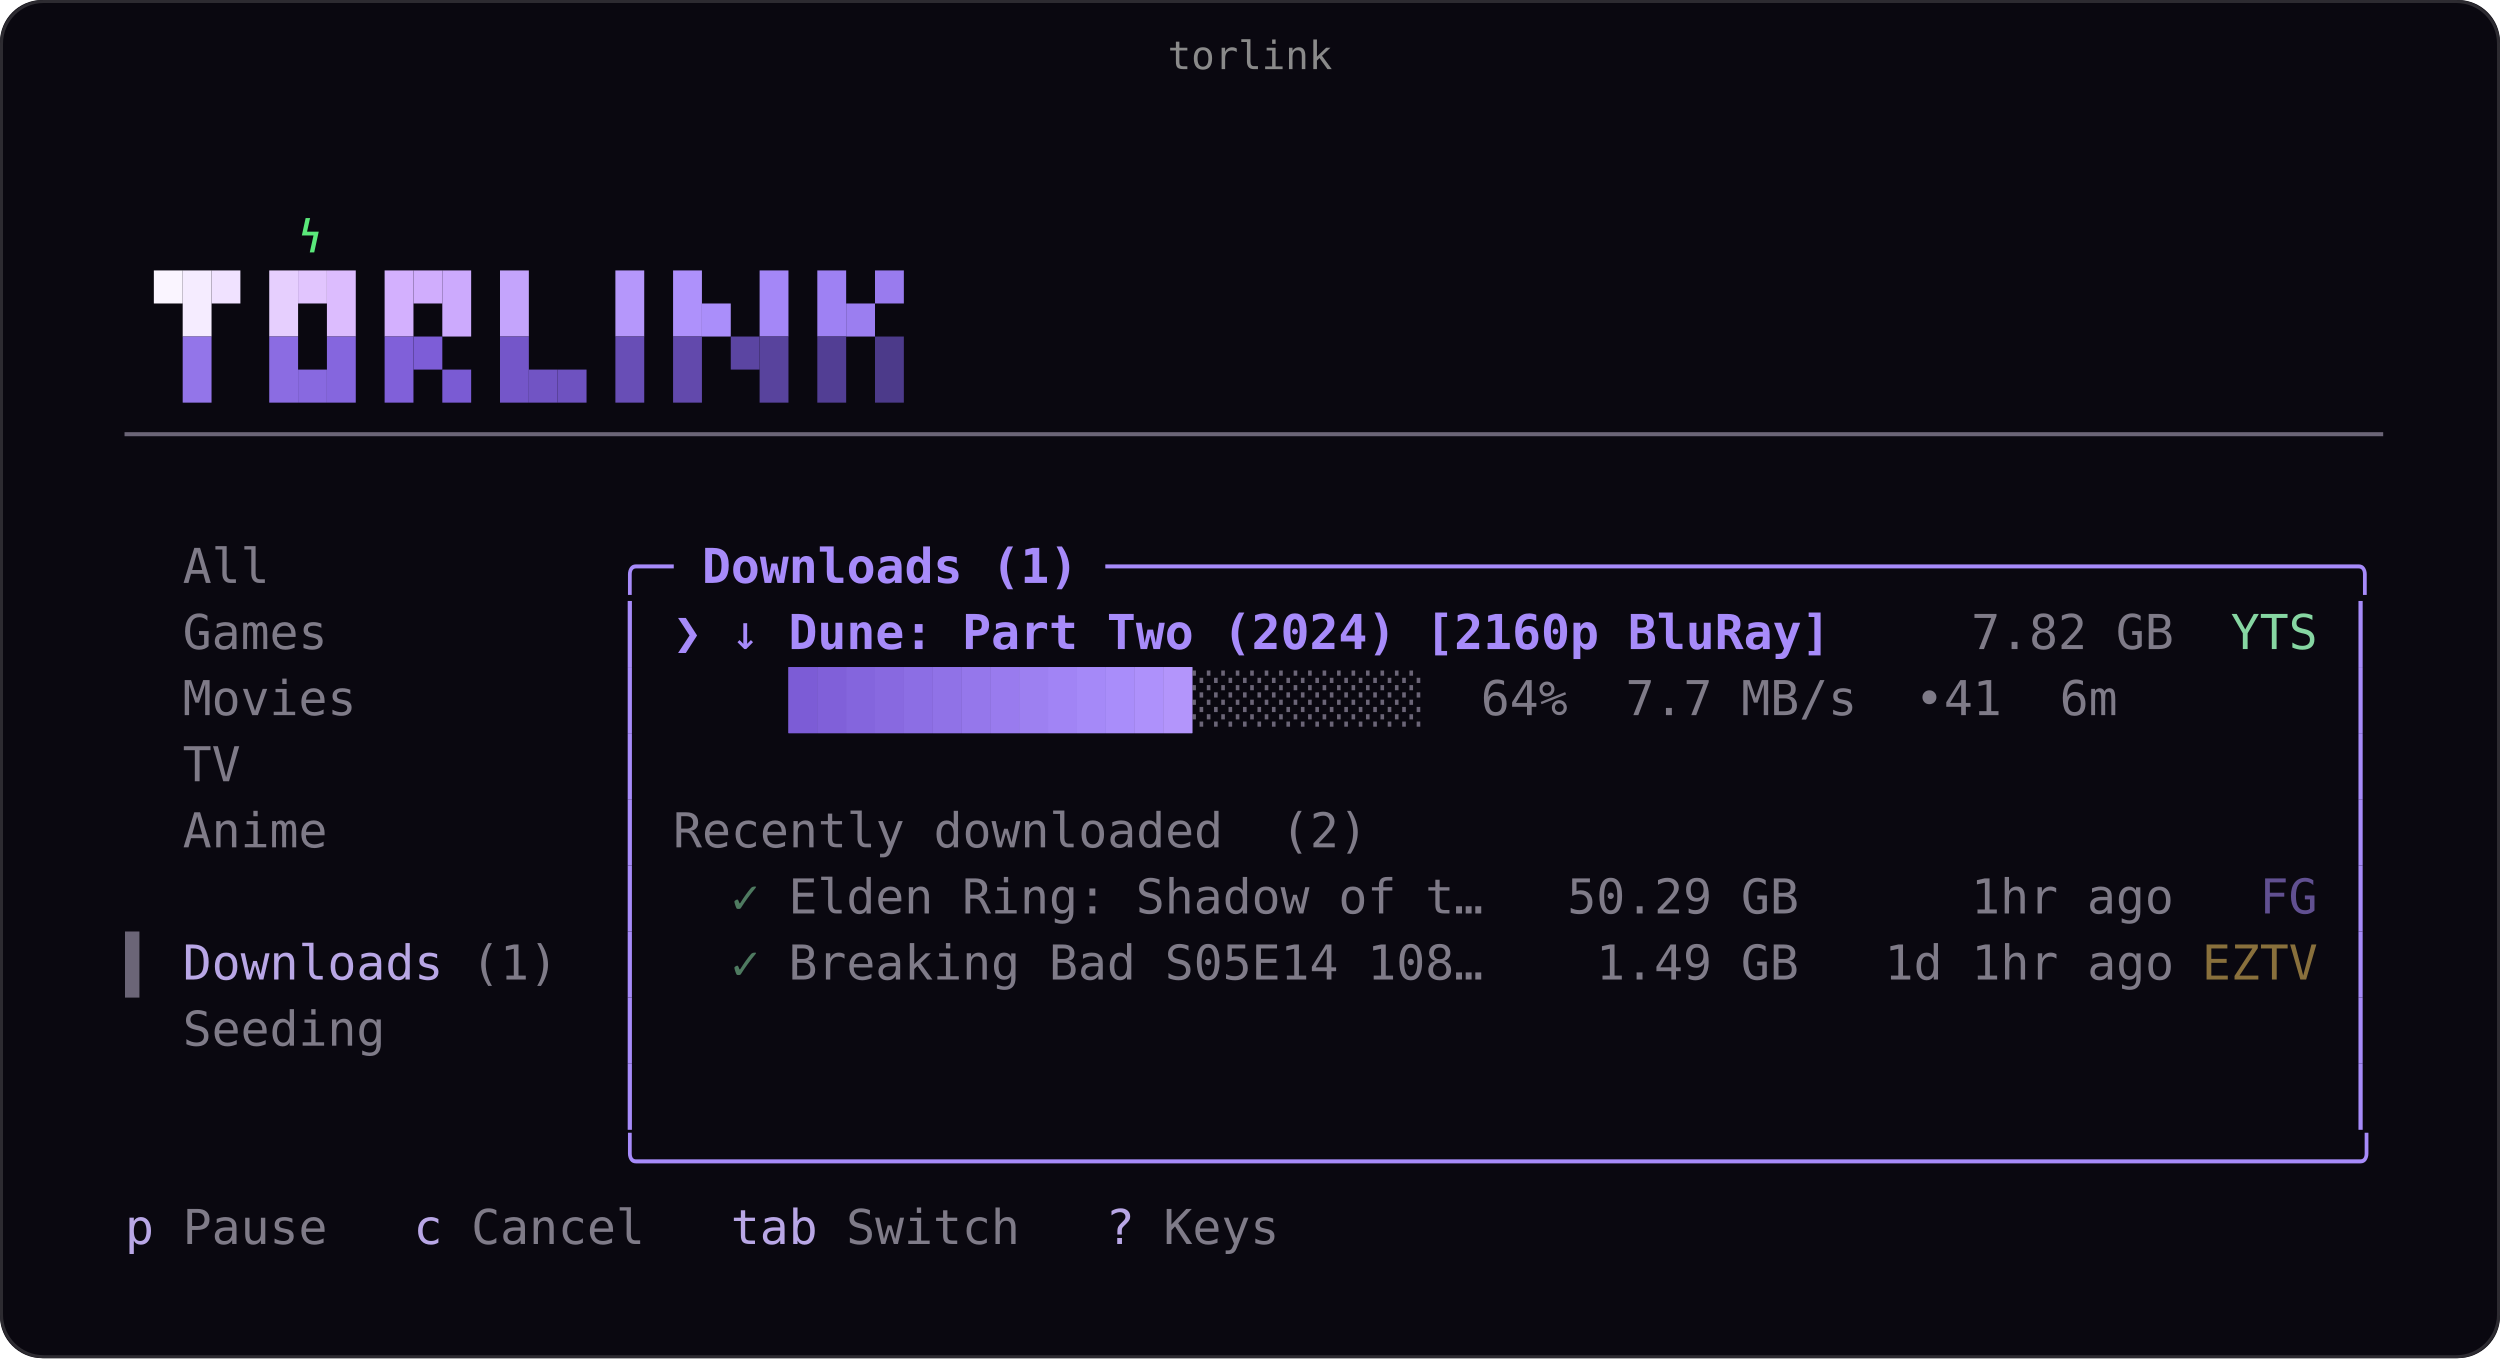
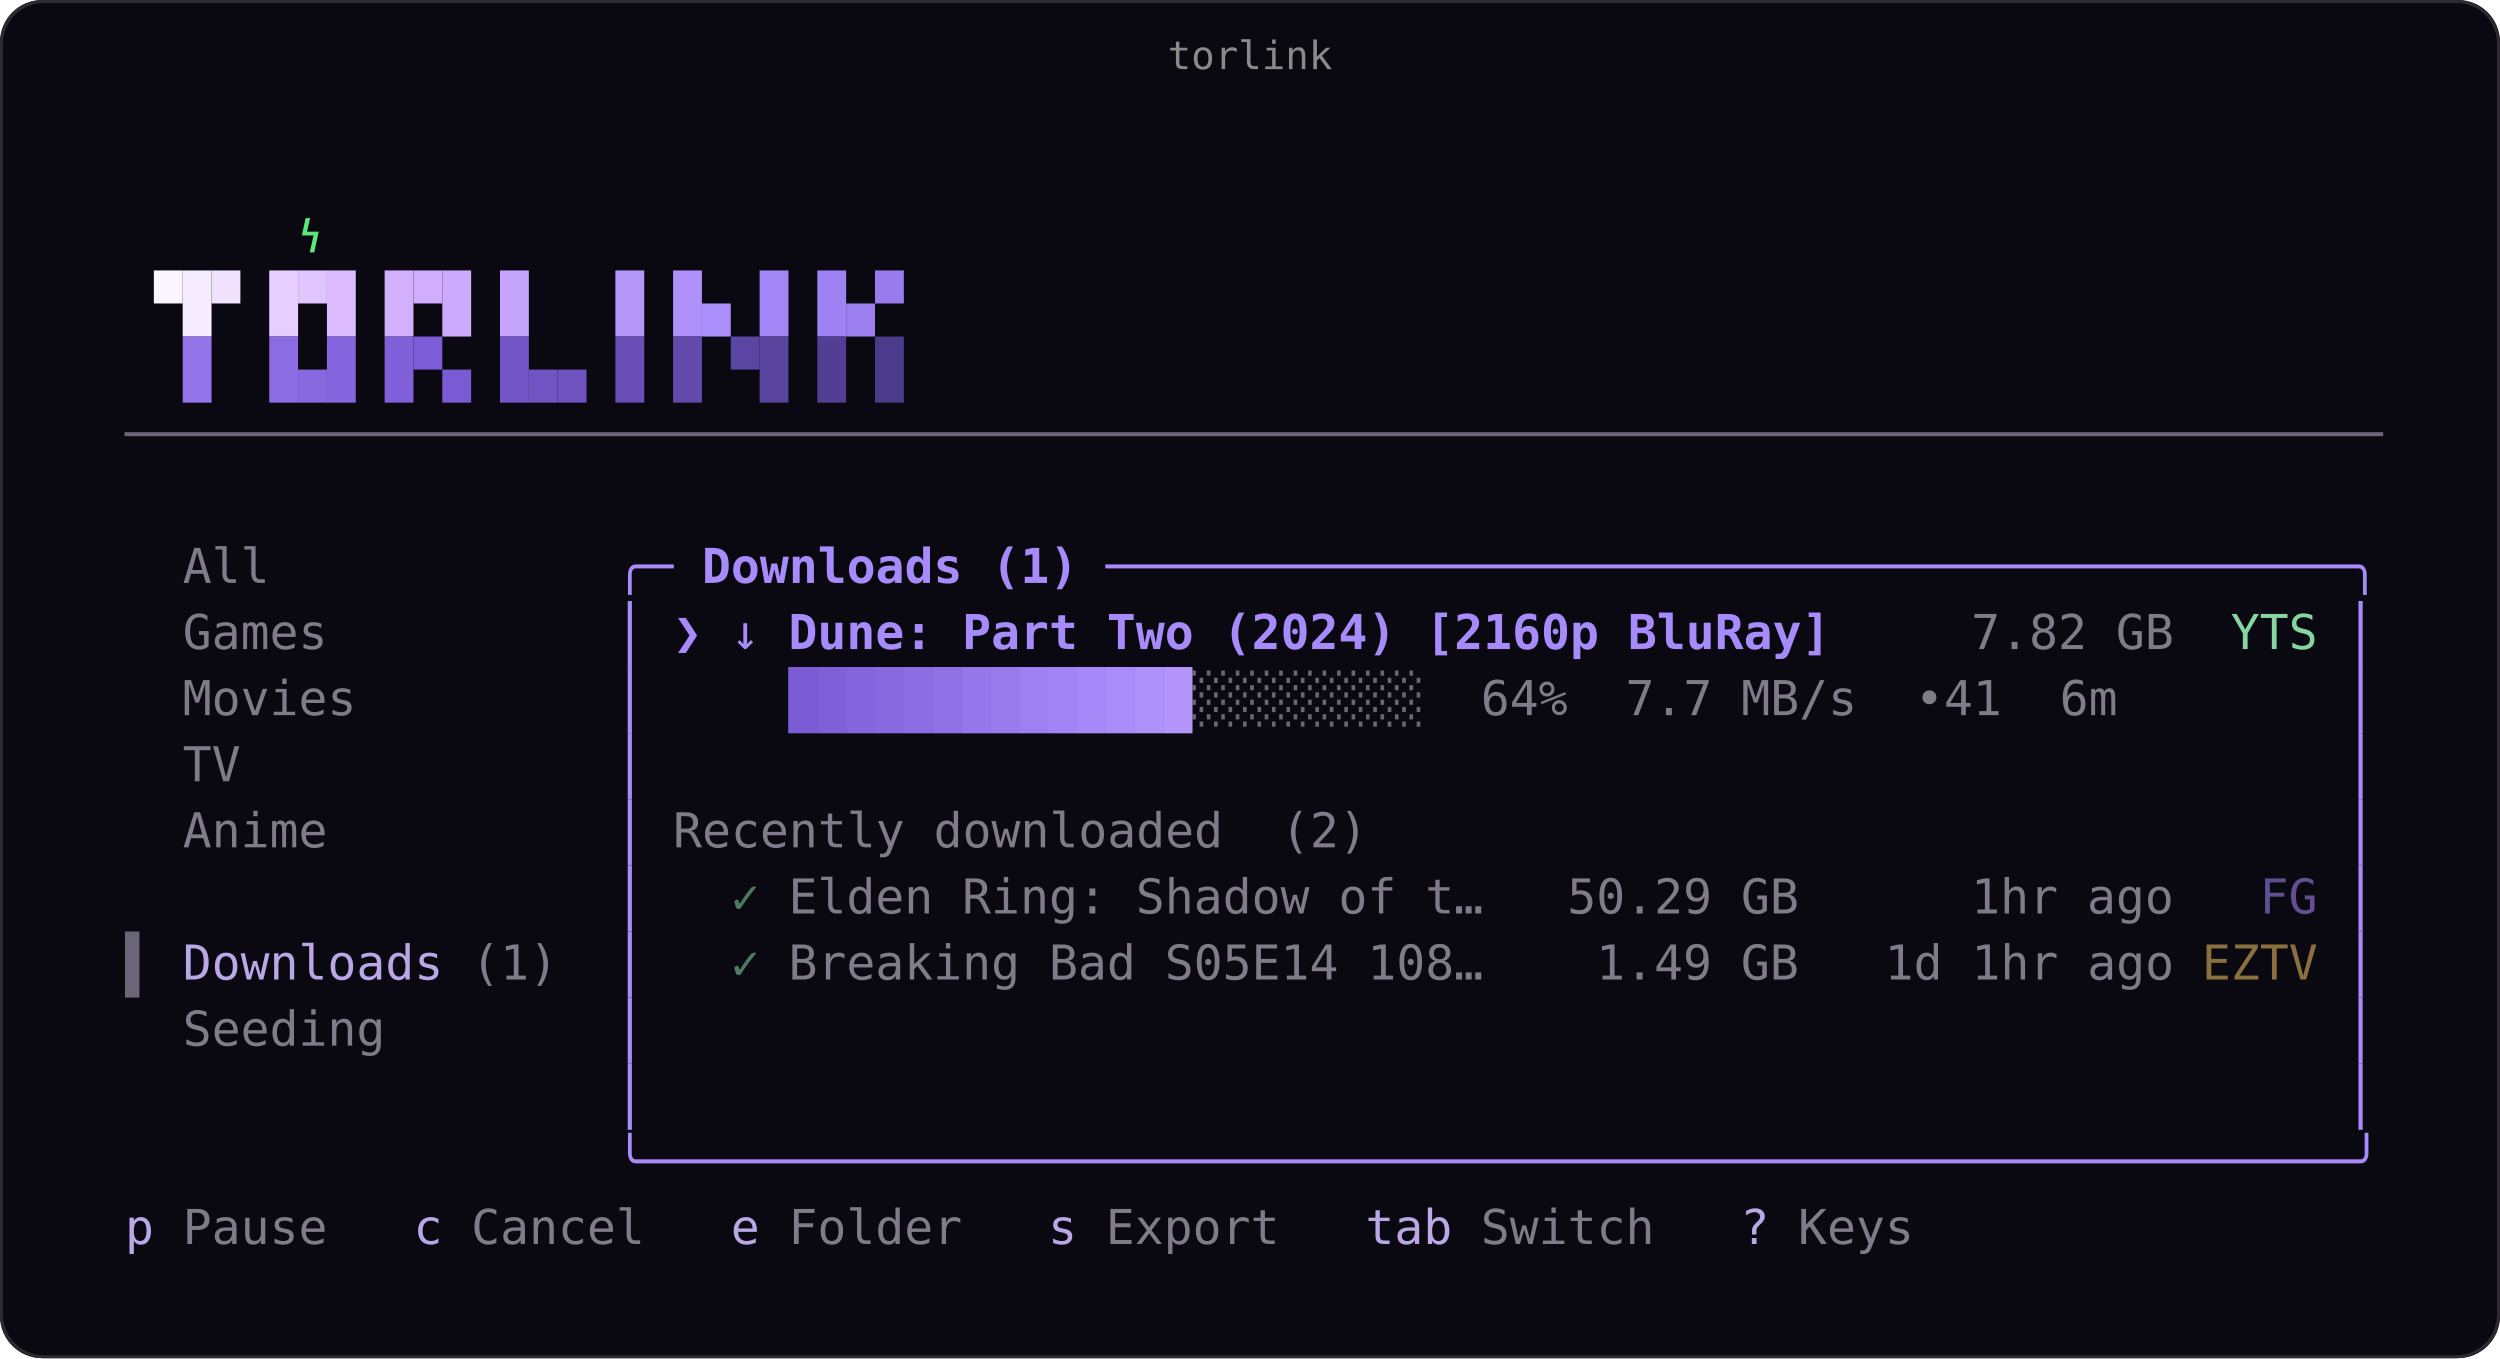
<svg xmlns="http://www.w3.org/2000/svg" width="832" height="452" viewBox="0 0 832 452" style="max-width: 832px; width: 100%; height: auto;" role="img">
  <rect width="100%" height="100%" rx="14" fill="#0a0810" />
  <rect x="0.5" y="0.5" width="831" height="451" rx="14" fill="none" stroke="#2d2b31" stroke-width="1" />
  <text x="416" y="23" text-anchor="middle" font-family="ui-monospace, &quot;Cascadia Mono&quot;, &quot;SF Mono&quot;, Menlo, Consolas, &quot;DejaVu Sans Mono&quot;, monospace" font-size="13" fill="#8a8a8a">torlink</text>
  <g font-family="ui-monospace, &quot;Cascadia Mono&quot;, &quot;SF Mono&quot;, Menlo, Consolas, &quot;DejaVu Sans Mono&quot;, monospace" font-size="16" fill="#ddd8ea">
    <text x="99.2" y="84" textLength="9.6" lengthAdjust="spacingAndGlyphs" xml:space="preserve" fill="#5ae87a" font-weight="600">𐓏</text>
    <rect x="51.2" y="90" width="9.6" height="11" fill="#faf5ff" />
    <rect x="60.8" y="90" width="9.6" height="22" fill="#f5ecff" />
    <rect x="70.4" y="90" width="9.6" height="11" fill="#f0e2ff" />
    <rect x="89.6" y="90" width="9.6" height="22" fill="#e6cffe" />
    <rect x="99.2" y="90" width="9.6" height="11" fill="#e1c5fe" />
    <rect x="108.8" y="90" width="9.6" height="22" fill="#dcbcfe" />
    <rect x="128" y="90" width="9.6" height="22" fill="#d3b0fe" />
    <rect x="137.6" y="90" width="9.6" height="11" fill="#d0adfd" />
    <rect x="147.2" y="90" width="9.6" height="22" fill="#ccaafd" />
    <rect x="166.4" y="90" width="9.6" height="22" fill="#c4a4fc" />
    <rect x="204.8" y="90" width="9.6" height="22" fill="#b597fb" />
    <rect x="224" y="90" width="9.6" height="22" fill="#ae91fb" />
    <rect x="233.6" y="101" width="9.6" height="11" fill="#aa8efa" />
    <rect x="252.8" y="90" width="9.6" height="22" fill="#a487f7" />
    <rect x="272" y="90" width="9.6" height="22" fill="#9e81f3" />
    <rect x="281.6" y="101" width="9.6" height="11" fill="#9b7ef0" />
    <rect x="291.2" y="90" width="9.6" height="11" fill="#997bee" />
    <rect x="60.8" y="112" width="9.6" height="22" fill="#9375e9" />
    <rect x="89.6" y="112" width="9.6" height="22" fill="#8b6ce2" />
    <rect x="99.2" y="123" width="9.6" height="11" fill="#8869e0" />
    <rect x="108.8" y="112" width="9.6" height="22" fill="#8566de" />
    <rect x="128" y="112" width="9.6" height="22" fill="#8060d9" />
    <rect x="137.6" y="112" width="9.6" height="11" fill="#7d5dd7" />
    <rect x="147.2" y="123" width="9.6" height="11" fill="#7a5bd3" />
    <rect x="166.4" y="112" width="9.6" height="22" fill="#7456c9" />
    <rect x="176" y="123" width="9.6" height="11" fill="#7154c4" />
    <rect x="185.6" y="123" width="9.6" height="11" fill="#6e52c0" />
    <rect x="204.8" y="112" width="9.6" height="22" fill="#684eb6" />
    <rect x="224" y="112" width="9.6" height="22" fill="#6249ac" />
    <rect x="243.2" y="112" width="9.6" height="11" fill="#5b45a2" />
    <rect x="252.8" y="112" width="9.6" height="22" fill="#58439d" />
    <rect x="272" y="112" width="9.6" height="22" fill="#523e94" />
    <rect x="291.2" y="112" width="9.6" height="22" fill="#4c3a8a" />
    <text x="41.6" y="150" textLength="748.8" lengthAdjust="spacingAndGlyphs" xml:space="preserve" fill="#6b6577">──────────────────────────────────────────────────────────────────────────────</text>
    <text x="60.8" y="194" textLength="28.8" lengthAdjust="spacingAndGlyphs" xml:space="preserve" fill-opacity="0.55">All</text>
    <text x="204.8" y="194" textLength="19.2" lengthAdjust="spacingAndGlyphs" xml:space="preserve" fill="#a78bfa">╭─</text>
    <text x="233.6" y="194" textLength="124.8" lengthAdjust="spacingAndGlyphs" xml:space="preserve" fill="#a78bfa" font-weight="600">Downloads (1)</text>
    <text x="368" y="194" textLength="422.4" lengthAdjust="spacingAndGlyphs" xml:space="preserve" fill="#a78bfa">───────────────────────────────────────────╮</text>
    <text x="60.8" y="216" textLength="48" lengthAdjust="spacingAndGlyphs" xml:space="preserve" fill-opacity="0.55">Games</text>
    <rect x="208.9" y="200" width="1.4" height="22" fill="#a78bfa" />
    <text x="224" y="216" textLength="9.6" lengthAdjust="spacingAndGlyphs" xml:space="preserve" fill="#a78bfa" font-weight="600">❯</text>
    <text x="243.2" y="216" textLength="9.6" lengthAdjust="spacingAndGlyphs" xml:space="preserve" fill="#a78bfa">↓</text>
    <text x="262.4" y="216" textLength="345.6" lengthAdjust="spacingAndGlyphs" xml:space="preserve" fill="#a78bfa" font-weight="600">Dune: Part Two (2024) [2160p BluRay]</text>
    <text x="656" y="216" textLength="67.2" lengthAdjust="spacingAndGlyphs" xml:space="preserve" fill-opacity="0.55">7.82 GB</text>
    <text x="742.4" y="216" textLength="28.8" lengthAdjust="spacingAndGlyphs" xml:space="preserve" fill="#86d6a2">YTS</text>
    <rect x="784.9" y="200" width="1.4" height="22" fill="#a78bfa" />
    <text x="60.8" y="238" textLength="57.6" lengthAdjust="spacingAndGlyphs" xml:space="preserve" fill-opacity="0.55">Movies</text>
    <rect x="208.9" y="222" width="1.4" height="22" fill="#a78bfa" />
    <rect x="262.4" y="222" width="9.6" height="22" fill="#7c5cd6" />
    <rect x="272" y="222" width="9.6" height="22" fill="#8060d9" />
    <rect x="281.6" y="222" width="9.6" height="22" fill="#8465dd" />
    <rect x="291.2" y="222" width="9.6" height="22" fill="#8869e0" />
    <rect x="300.8" y="222" width="9.6" height="22" fill="#8c6ee4" />
    <rect x="310.4" y="222" width="9.6" height="22" fill="#9072e7" />
    <rect x="320" y="222" width="9.6" height="22" fill="#9577eb" />
    <rect x="329.6" y="222" width="9.6" height="22" fill="#997bee" />
    <rect x="339.2" y="222" width="9.6" height="22" fill="#9d80f1" />
    <rect x="348.8" y="222" width="9.6" height="22" fill="#a184f5" />
    <rect x="358.4" y="222" width="9.6" height="22" fill="#a589f8" />
    <rect x="368" y="222" width="9.6" height="22" fill="#a98dfa" />
    <rect x="377.6" y="222" width="9.6" height="22" fill="#ae91fb" />
    <rect x="387.2" y="222" width="9.6" height="22" fill="#b395fb" />
    <text x="396.8" y="238" textLength="76.8" lengthAdjust="spacingAndGlyphs" xml:space="preserve" fill="#6b6577">░░░░░░░░</text>
    <text x="492.8" y="238" textLength="211.2" lengthAdjust="spacingAndGlyphs" xml:space="preserve" fill-opacity="0.55">64%  7.7 MB/s  •41  6m</text>
    <rect x="784.9" y="222" width="1.4" height="22" fill="#a78bfa" />
    <text x="60.8" y="260" textLength="19.2" lengthAdjust="spacingAndGlyphs" xml:space="preserve" fill-opacity="0.55">TV</text>
    <rect x="208.9" y="244" width="1.4" height="22" fill="#a78bfa" />
    <rect x="784.9" y="244" width="1.4" height="22" fill="#a78bfa" />
    <text x="60.8" y="282" textLength="48" lengthAdjust="spacingAndGlyphs" xml:space="preserve" fill-opacity="0.55">Anime</text>
    <rect x="208.9" y="266" width="1.4" height="22" fill="#a78bfa" />
    <text x="224" y="282" textLength="230.4" lengthAdjust="spacingAndGlyphs" xml:space="preserve" fill-opacity="0.55">Recently downloaded  (2)</text>
    <rect x="784.9" y="266" width="1.4" height="22" fill="#a78bfa" />
    <rect x="208.9" y="288" width="1.4" height="22" fill="#a78bfa" />
    <text x="243.2" y="304" textLength="9.6" lengthAdjust="spacingAndGlyphs" xml:space="preserve" fill="#86d6a2" fill-opacity="0.55">✓</text>
    <text x="262.4" y="304" textLength="230.4" lengthAdjust="spacingAndGlyphs" xml:space="preserve" fill-opacity="0.55">Elden Ring: Shadow of t…</text>
    <text x="521.6" y="304" textLength="76.8" lengthAdjust="spacingAndGlyphs" xml:space="preserve" fill-opacity="0.55">50.29 GB</text>
    <text x="656" y="304" textLength="67.2" lengthAdjust="spacingAndGlyphs" xml:space="preserve" fill-opacity="0.55">1hr ago</text>
    <text x="752" y="304" textLength="19.2" lengthAdjust="spacingAndGlyphs" xml:space="preserve" fill="#a78bfa" fill-opacity="0.55">FG</text>
    <rect x="784.9" y="288" width="1.4" height="22" fill="#a78bfa" />
    <rect x="41.6" y="310" width="4.8" height="22" fill="#6b6577" />
    <text x="60.8" y="326" textLength="86.4" lengthAdjust="spacingAndGlyphs" xml:space="preserve" fill="#b9a7e6">Downloads</text>
    <text x="156.8" y="326" textLength="28.8" lengthAdjust="spacingAndGlyphs" xml:space="preserve" fill-opacity="0.55">(1)</text>
    <rect x="208.9" y="310" width="1.4" height="22" fill="#a78bfa" />
    <text x="243.2" y="326" textLength="9.6" lengthAdjust="spacingAndGlyphs" xml:space="preserve" fill="#86d6a2" fill-opacity="0.55">✓</text>
    <text x="262.4" y="326" textLength="230.4" lengthAdjust="spacingAndGlyphs" xml:space="preserve" fill-opacity="0.55">Breaking Bad S05E14 108…</text>
    <text x="531.2" y="326" textLength="67.2" lengthAdjust="spacingAndGlyphs" xml:space="preserve" fill-opacity="0.55">1.49 GB</text>
    <text x="627.2" y="326" textLength="96" lengthAdjust="spacingAndGlyphs" xml:space="preserve" fill-opacity="0.55">1d 1hr ago</text>
    <text x="732.8" y="326" textLength="38.4" lengthAdjust="spacingAndGlyphs" xml:space="preserve" fill="#f0c560" fill-opacity="0.55">EZTV</text>
    <rect x="784.9" y="310" width="1.4" height="22" fill="#a78bfa" />
    <text x="60.8" y="348" textLength="67.2" lengthAdjust="spacingAndGlyphs" xml:space="preserve" fill-opacity="0.55">Seeding</text>
    <rect x="208.9" y="332" width="1.4" height="22" fill="#a78bfa" />
    <rect x="784.9" y="332" width="1.4" height="22" fill="#a78bfa" />
    <rect x="208.9" y="354" width="1.4" height="22" fill="#a78bfa" />
    <rect x="784.9" y="354" width="1.4" height="22" fill="#a78bfa" />
    <text x="204.8" y="392" textLength="585.6" lengthAdjust="spacingAndGlyphs" xml:space="preserve" fill="#a78bfa">╰───────────────────────────────────────────────────────────╯</text>
    <text x="41.6" y="414" textLength="9.6" lengthAdjust="spacingAndGlyphs" xml:space="preserve" fill="#b9a7e6">p</text>
    <text x="60.8" y="414" textLength="48" lengthAdjust="spacingAndGlyphs" xml:space="preserve" fill-opacity="0.55">Pause</text>
    <text x="137.6" y="414" textLength="9.6" lengthAdjust="spacingAndGlyphs" xml:space="preserve" fill="#b9a7e6">c</text>
    <text x="156.8" y="414" textLength="57.6" lengthAdjust="spacingAndGlyphs" xml:space="preserve" fill-opacity="0.55">Cancel</text>
-     <text x="243.2" y="414" textLength="28.8" lengthAdjust="spacingAndGlyphs" xml:space="preserve" fill="#b9a7e6">tab</text>
-     <text x="281.6" y="414" textLength="57.6" lengthAdjust="spacingAndGlyphs" xml:space="preserve" fill-opacity="0.55">Switch</text>
-     <text x="368" y="414" textLength="9.6" lengthAdjust="spacingAndGlyphs" xml:space="preserve" fill="#b9a7e6">?</text>
-     <text x="387.2" y="414" textLength="38.4" lengthAdjust="spacingAndGlyphs" xml:space="preserve" fill-opacity="0.55">Keys</text>
+     <text x="243.2" y="414" textLength="9.6" lengthAdjust="spacingAndGlyphs" xml:space="preserve" fill="#b9a7e6">e</text>
+     <text x="262.4" y="414" textLength="57.6" lengthAdjust="spacingAndGlyphs" xml:space="preserve" fill-opacity="0.55">Folder</text>
+     <text x="348.8" y="414" textLength="9.6" lengthAdjust="spacingAndGlyphs" xml:space="preserve" fill="#b9a7e6">s</text>
+     <text x="368" y="414" textLength="57.6" lengthAdjust="spacingAndGlyphs" xml:space="preserve" fill-opacity="0.55">Export</text>
+     <text x="454.4" y="414" textLength="28.8" lengthAdjust="spacingAndGlyphs" xml:space="preserve" fill="#b9a7e6">tab</text>
+     <text x="492.8" y="414" textLength="57.6" lengthAdjust="spacingAndGlyphs" xml:space="preserve" fill-opacity="0.55">Switch</text>
+     <text x="579.2" y="414" textLength="9.6" lengthAdjust="spacingAndGlyphs" xml:space="preserve" fill="#b9a7e6">?</text>
+     <text x="598.4" y="414" textLength="38.4" lengthAdjust="spacingAndGlyphs" xml:space="preserve" fill-opacity="0.55">Keys</text>
  </g>
  <rect x="262.4" y="222" width="9.6" height="22" fill="#7c5cd6">
    <animate attributeName="fill" calcMode="discrete" dur="3.48s" values="#7c5cd6;#7f5fd7;#8669da;#9277de;#a18ae3;#b29ee8;#c3b3ee;#d2c5f3;#ded4f7;#e5ddfa;#e8e0fb;#e5ddfa;#ded4f7;#d2c5f3;#c3b3ee;#b29ee8;#a18ae3;#9277de;#8669da;#7f5fd7;#7c5cd6;#7c5cd6;#7c5cd6;#7c5cd6;#7c5cd6;#7c5cd6;#7c5cd6;#7c5cd6;#7c5cd6;#7c5cd6;#7c5cd6;#7c5cd6;#7c5cd6;#7c5cd6;#7c5cd6;#7c5cd6;#7c5cd6;#7c5cd6;#7c5cd6;#7c5cd6;#7c5cd6;#7c5cd6;#7c5cd6;#7c5cd6;#7c5cd6;#7c5cd6;#7c5cd6;#7c5cd6;#7c5cd6;#7c5cd6;#7c5cd6;#7c5cd6;#7c5cd6;#7c5cd6;#7c5cd6;#7c5cd6;#7c5cd6;#7c5cd6;#7c5cd6;#7c5cd6;#7c5cd6;#7c5cd6;#7c5cd6;#7c5cd6;#7c5cd6;#7c5cd6;#7c5cd6;#7c5cd6;#7c5cd6;#7c5cd6;#7c5cd6;#7c5cd6;#7c5cd6;#7c5cd6;#7c5cd6;#7c5cd6;#7c5cd6;#7c5cd6;#7c5cd6;#7c5cd6;#7c5cd6;#7c5cd6;#7c5cd6;#7c5cd6;#7c5cd6;#7c5cd6;#7c5cd6" repeatCount="indefinite" />
  </rect>
  <rect x="272" y="222" width="9.6" height="22" fill="#8060d9">
    <animate attributeName="fill" calcMode="discrete" dur="3.48s" values="#8060d9;#8060d9;#8060d9;#8262da;#886adc;#9377df;#a188e4;#b19ce9;#c1b0ee;#d0c2f3;#dcd2f7;#e5dcfa;#e8e1fb;#e7dffb;#e0d7f9;#d6caf5;#c8b8f1;#b8a5eb;#a891e6;#997ee1;#8c6fdd;#8465da;#8060d9;#8060d9;#8060d9;#8060d9;#8060d9;#8060d9;#8060d9;#8060d9;#8060d9;#8060d9;#8060d9;#8060d9;#8060d9;#8060d9;#8060d9;#8060d9;#8060d9;#8060d9;#8060d9;#8060d9;#8060d9;#8060d9;#8060d9;#8060d9;#8060d9;#8060d9;#8060d9;#8060d9;#8060d9;#8060d9;#8060d9;#8060d9;#8060d9;#8060d9;#8060d9;#8060d9;#8060d9;#8060d9;#8060d9;#8060d9;#8060d9;#8060d9;#8060d9;#8060d9;#8060d9;#8060d9;#8060d9;#8060d9;#8060d9;#8060d9;#8060d9;#8060d9;#8060d9;#8060d9;#8060d9;#8060d9;#8060d9;#8060d9;#8060d9;#8060d9;#8060d9;#8060d9;#8060d9;#8060d9;#8060d9" repeatCount="indefinite" />
  </rect>
  <rect x="281.6" y="222" width="9.6" height="22" fill="#8465dd">
    <animate attributeName="fill" calcMode="discrete" dur="3.48s" values="#8465dd;#8465dd;#8465dd;#8465dd;#8465dd;#8566dd;#8a6cdf;#9378e2;#a088e6;#af9aea;#bfaeef;#cec0f3;#dbd0f7;#e4dbfa;#e8e1fb;#e8e0fb;#e3dafa;#d9cef7;#ccbef3;#bdacee;#ae98ea;#9f86e5;#9276e1;#896bdf;#8466dd;#8465dd;#8465dd;#8465dd;#8465dd;#8465dd;#8465dd;#8465dd;#8465dd;#8465dd;#8465dd;#8465dd;#8465dd;#8465dd;#8465dd;#8465dd;#8465dd;#8465dd;#8465dd;#8465dd;#8465dd;#8465dd;#8465dd;#8465dd;#8465dd;#8465dd;#8465dd;#8465dd;#8465dd;#8465dd;#8465dd;#8465dd;#8465dd;#8465dd;#8465dd;#8465dd;#8465dd;#8465dd;#8465dd;#8465dd;#8465dd;#8465dd;#8465dd;#8465dd;#8465dd;#8465dd;#8465dd;#8465dd;#8465dd;#8465dd;#8465dd;#8465dd;#8465dd;#8465dd;#8465dd;#8465dd;#8465dd;#8465dd;#8465dd;#8465dd;#8465dd;#8465dd;#8465dd" repeatCount="indefinite" />
  </rect>
  <rect x="291.2" y="222" width="9.6" height="22" fill="#8869e0">
    <animate attributeName="fill" calcMode="discrete" dur="3.48s" values="#8869e0;#8869e0;#8869e0;#8869e0;#8869e0;#8869e0;#8869e0;#8869e0;#8c6ee1;#9478e4;#a087e7;#ae99eb;#beacef;#ccbef4;#d9cef7;#e3dafa;#e8e0fc;#e9e1fc;#e5dcfb;#ddd2f8;#d1c3f5;#c3b2f1;#b49fec;#a58de8;#987de5;#8f71e2;#896ae0;#8869e0;#8869e0;#8869e0;#8869e0;#8869e0;#8869e0;#8869e0;#8869e0;#8869e0;#8869e0;#8869e0;#8869e0;#8869e0;#8869e0;#8869e0;#8869e0;#8869e0;#8869e0;#8869e0;#8869e0;#8869e0;#8869e0;#8869e0;#8869e0;#8869e0;#8869e0;#8869e0;#8869e0;#8869e0;#8869e0;#8869e0;#8869e0;#8869e0;#8869e0;#8869e0;#8869e0;#8869e0;#8869e0;#8869e0;#8869e0;#8869e0;#8869e0;#8869e0;#8869e0;#8869e0;#8869e0;#8869e0;#8869e0;#8869e0;#8869e0;#8869e0;#8869e0;#8869e0;#8869e0;#8869e0;#8869e0;#8869e0;#8869e0;#8869e0;#8869e0" repeatCount="indefinite" />
  </rect>
  <rect x="300.8" y="222" width="9.6" height="22" fill="#8c6ee4">
    <animate attributeName="fill" calcMode="discrete" dur="3.48s" values="#8c6ee4;#8c6ee4;#8c6ee4;#8c6ee4;#8c6ee4;#8c6ee4;#8c6ee4;#8c6ee4;#8c6ee4;#8c6ee4;#8f72e5;#967ae7;#a188e9;#ae98ed;#bcaaf1;#cbbcf4;#d8ccf8;#e2d8fa;#e8e0fc;#eae2fc;#e7dffc;#e0d6fa;#d5c9f7;#c8b8f3;#b9a6f0;#ab94ec;#9e84e9;#9478e6;#8e70e4;#8c6ee4;#8c6ee4;#8c6ee4;#8c6ee4;#8c6ee4;#8c6ee4;#8c6ee4;#8c6ee4;#8c6ee4;#8c6ee4;#8c6ee4;#8c6ee4;#8c6ee4;#8c6ee4;#8c6ee4;#8c6ee4;#8c6ee4;#8c6ee4;#8c6ee4;#8c6ee4;#8c6ee4;#8c6ee4;#8c6ee4;#8c6ee4;#8c6ee4;#8c6ee4;#8c6ee4;#8c6ee4;#8c6ee4;#8c6ee4;#8c6ee4;#8c6ee4;#8c6ee4;#8c6ee4;#8c6ee4;#8c6ee4;#8c6ee4;#8c6ee4;#8c6ee4;#8c6ee4;#8c6ee4;#8c6ee4;#8c6ee4;#8c6ee4;#8c6ee4;#8c6ee4;#8c6ee4;#8c6ee4;#8c6ee4;#8c6ee4;#8c6ee4;#8c6ee4;#8c6ee4;#8c6ee4;#8c6ee4;#8c6ee4;#8c6ee4;#8c6ee4" repeatCount="indefinite" />
  </rect>
  <rect x="310.4" y="222" width="9.6" height="22" fill="#9072e7">
    <animate attributeName="fill" calcMode="discrete" dur="3.48s" values="#9072e7;#9072e7;#9072e7;#9072e7;#9072e7;#9072e7;#9072e7;#9072e7;#9072e7;#9072e7;#9072e7;#9072e7;#9274e7;#987ce9;#a188eb;#ae97ee;#bba8f1;#c9baf5;#d6caf8;#e0d7fa;#e7dffc;#eae2fd;#e8e0fc;#e2d9fb;#d9cdf8;#ccbdf5;#bfacf2;#b19bef;#a48bec;#9a7ee9;#9375e8;#9072e7;#9072e7;#9072e7;#9072e7;#9072e7;#9072e7;#9072e7;#9072e7;#9072e7;#9072e7;#9072e7;#9072e7;#9072e7;#9072e7;#9072e7;#9072e7;#9072e7;#9072e7;#9072e7;#9072e7;#9072e7;#9072e7;#9072e7;#9072e7;#9072e7;#9072e7;#9072e7;#9072e7;#9072e7;#9072e7;#9072e7;#9072e7;#9072e7;#9072e7;#9072e7;#9072e7;#9072e7;#9072e7;#9072e7;#9072e7;#9072e7;#9072e7;#9072e7;#9072e7;#9072e7;#9072e7;#9072e7;#9072e7;#9072e7;#9072e7;#9072e7;#9072e7;#9072e7;#9072e7;#9072e7;#9072e7" repeatCount="indefinite" />
  </rect>
  <rect x="320" y="222" width="9.6" height="22" fill="#9577eb">
    <animate attributeName="fill" calcMode="discrete" dur="3.48s" values="#9577eb;#9577eb;#9577eb;#9577eb;#9577eb;#9577eb;#9577eb;#9577eb;#9577eb;#9577eb;#9577eb;#9577eb;#9577eb;#9577eb;#9678eb;#9b7eec;#a389ee;#ae97f0;#bba7f3;#c9b8f6;#d5c8f9;#e0d5fb;#e7defc;#eae3fd;#eae2fd;#e5dcfc;#dcd1fa;#d1c3f8;#c4b3f5;#b7a2f2;#aa92f0;#a085ed;#997cec;#9577eb;#9577eb;#9577eb;#9577eb;#9577eb;#9577eb;#9577eb;#9577eb;#9577eb;#9577eb;#9577eb;#9577eb;#9577eb;#9577eb;#9577eb;#9577eb;#9577eb;#9577eb;#9577eb;#9577eb;#9577eb;#9577eb;#9577eb;#9577eb;#9577eb;#9577eb;#9577eb;#9577eb;#9577eb;#9577eb;#9577eb;#9577eb;#9577eb;#9577eb;#9577eb;#9577eb;#9577eb;#9577eb;#9577eb;#9577eb;#9577eb;#9577eb;#9577eb;#9577eb;#9577eb;#9577eb;#9577eb;#9577eb;#9577eb;#9577eb;#9577eb;#9577eb;#9577eb;#9577eb" repeatCount="indefinite" />
  </rect>
  <rect x="329.6" y="222" width="9.6" height="22" fill="#997bee">
    <animate attributeName="fill" calcMode="discrete" dur="3.48s" values="#997bee;#997bee;#997bee;#997bee;#997bee;#997bee;#997bee;#997bee;#997bee;#997bee;#997bee;#997bee;#997bee;#997bee;#997bee;#997bee;#997cee;#9d80ef;#a48af0;#af97f2;#bba6f4;#c8b6f7;#d4c6f9;#ded3fb;#e6ddfc;#eae3fd;#ebe3fd;#e7defd;#dfd5fb;#d5c8f9;#c9b8f7;#bca8f5;#b098f2;#a68bf0;#9e81ef;#9a7cee;#997bee;#997bee;#997bee;#997bee;#997bee;#997bee;#997bee;#997bee;#997bee;#997bee;#997bee;#997bee;#997bee;#997bee;#997bee;#997bee;#997bee;#997bee;#997bee;#997bee;#997bee;#997bee;#997bee;#997bee;#997bee;#997bee;#997bee;#997bee;#997bee;#997bee;#997bee;#997bee;#997bee;#997bee;#997bee;#997bee;#997bee;#997bee;#997bee;#997bee;#997bee;#997bee;#997bee;#997bee;#997bee;#997bee;#997bee;#997bee;#997bee;#997bee;#997bee" repeatCount="indefinite" />
  </rect>
  <rect x="339.2" y="222" width="9.6" height="22" fill="#9d80f1">
    <animate attributeName="fill" calcMode="discrete" dur="3.48s" values="#9d80f1;#9d80f1;#9d80f1;#9d80f1;#9d80f1;#9d80f1;#9d80f1;#9d80f1;#9d80f1;#9d80f1;#9d80f1;#9d80f1;#9d80f1;#9d80f1;#9d80f1;#9d80f1;#9d80f1;#9d80f1;#9d80f1;#a084f1;#a68cf2;#af97f4;#bba6f6;#c7b5f8;#d3c5fa;#ddd2fb;#e5dcfd;#eae2fd;#ebe4fe;#e8e0fd;#e2d8fc;#d9ccfb;#cebef9;#c1aef7;#b59ff5;#ab92f3;#a388f2;#9e81f1;#9d80f1;#9d80f1;#9d80f1;#9d80f1;#9d80f1;#9d80f1;#9d80f1;#9d80f1;#9d80f1;#9d80f1;#9d80f1;#9d80f1;#9d80f1;#9d80f1;#9d80f1;#9d80f1;#9d80f1;#9d80f1;#9d80f1;#9d80f1;#9d80f1;#9d80f1;#9d80f1;#9d80f1;#9d80f1;#9d80f1;#9d80f1;#9d80f1;#9d80f1;#9d80f1;#9d80f1;#9d80f1;#9d80f1;#9d80f1;#9d80f1;#9d80f1;#9d80f1;#9d80f1;#9d80f1;#9d80f1;#9d80f1;#9d80f1;#9d80f1;#9d80f1;#9d80f1;#9d80f1;#9d80f1;#9d80f1;#9d80f1" repeatCount="indefinite" />
  </rect>
  <rect x="348.8" y="222" width="9.6" height="22" fill="#a184f5">
    <animate attributeName="fill" calcMode="discrete" dur="3.48s" values="#a184f5;#a184f5;#a184f5;#a184f5;#a184f5;#a184f5;#a184f5;#a184f5;#a184f5;#a184f5;#a184f5;#a184f5;#a184f5;#a184f5;#a184f5;#a184f5;#a184f5;#a184f5;#a184f5;#a184f5;#a184f5;#a386f5;#a88df6;#b098f7;#bba5f8;#c6b4fa;#d2c3fb;#dcd0fc;#e5dbfd;#eae2fe;#ece4fe;#eae2fe;#e5dbfd;#dcd0fc;#d2c3fb;#c6b4fa;#bba5f8;#b098f7;#a88df6;#a386f5;#a184f5;#a184f5;#a184f5;#a184f5;#a184f5;#a184f5;#a184f5;#a184f5;#a184f5;#a184f5;#a184f5;#a184f5;#a184f5;#a184f5;#a184f5;#a184f5;#a184f5;#a184f5;#a184f5;#a184f5;#a184f5;#a184f5;#a184f5;#a184f5;#a184f5;#a184f5;#a184f5;#a184f5;#a184f5;#a184f5;#a184f5;#a184f5;#a184f5;#a184f5;#a184f5;#a184f5;#a184f5;#a184f5;#a184f5;#a184f5;#a184f5;#a184f5;#a184f5;#a184f5;#a184f5;#a184f5;#a184f5" repeatCount="indefinite" />
  </rect>
  <rect x="358.4" y="222" width="9.6" height="22" fill="#a589f8">
    <animate attributeName="fill" calcMode="discrete" dur="3.48s" values="#a589f8;#a589f8;#a589f8;#a589f8;#a589f8;#a589f8;#a589f8;#a589f8;#a589f8;#a589f8;#a589f8;#a589f8;#a589f8;#a589f8;#a589f8;#a589f8;#a589f8;#a589f8;#a589f8;#a589f8;#a589f8;#a589f8;#a589f8;#a68af8;#aa90f8;#b299f9;#bba6fa;#c6b4fb;#d1c2fc;#dbcffd;#e4dafe;#eae1fe;#ece5fe;#ebe3fe;#e7defe;#dfd4fd;#d6c8fc;#cbbafb;#c0acfa;#b69ff9;#ad94f9;#a88cf8;#a589f8;#a589f8;#a589f8;#a589f8;#a589f8;#a589f8;#a589f8;#a589f8;#a589f8;#a589f8;#a589f8;#a589f8;#a589f8;#a589f8;#a589f8;#a589f8;#a589f8;#a589f8;#a589f8;#a589f8;#a589f8;#a589f8;#a589f8;#a589f8;#a589f8;#a589f8;#a589f8;#a589f8;#a589f8;#a589f8;#a589f8;#a589f8;#a589f8;#a589f8;#a589f8;#a589f8;#a589f8;#a589f8;#a589f8;#a589f8;#a589f8;#a589f8;#a589f8;#a589f8;#a589f8" repeatCount="indefinite" />
  </rect>
  <rect x="368" y="222" width="9.6" height="22" fill="#a98dfa">
    <animate attributeName="fill" calcMode="discrete" dur="3.48s" values="#a98dfa;#a98dfa;#a98dfa;#a98dfa;#a98dfa;#a98dfa;#a98dfa;#a98dfa;#a98dfa;#a98dfa;#a98dfa;#a98dfa;#a98dfa;#a98dfa;#a98dfa;#a98dfa;#a98dfa;#a98dfa;#a98dfa;#a98dfa;#a98dfa;#a98dfa;#a98dfa;#a98dfa;#a98dfa;#aa8efa;#ad92fa;#b39afb;#bca6fb;#c6b3fc;#d1c1fd;#dbcefd;#e3d9fe;#e9e1fe;#ece5fe;#ece5fe;#e9e0fe;#e2d8fe;#daccfd;#cfbffd;#c5b1fc;#bba4fb;#b299fb;#ac91fa;#a98dfa;#a98dfa;#a98dfa;#a98dfa;#a98dfa;#a98dfa;#a98dfa;#a98dfa;#a98dfa;#a98dfa;#a98dfa;#a98dfa;#a98dfa;#a98dfa;#a98dfa;#a98dfa;#a98dfa;#a98dfa;#a98dfa;#a98dfa;#a98dfa;#a98dfa;#a98dfa;#a98dfa;#a98dfa;#a98dfa;#a98dfa;#a98dfa;#a98dfa;#a98dfa;#a98dfa;#a98dfa;#a98dfa;#a98dfa;#a98dfa;#a98dfa;#a98dfa;#a98dfa;#a98dfa;#a98dfa;#a98dfa;#a98dfa;#a98dfa" repeatCount="indefinite" />
  </rect>
  <rect x="377.6" y="222" width="9.6" height="22" fill="#ae91fb">
    <animate attributeName="fill" calcMode="discrete" dur="3.48s" values="#ae91fb;#ae91fb;#ae91fb;#ae91fb;#ae91fb;#ae91fb;#ae91fb;#ae91fb;#ae91fb;#ae91fb;#ae91fb;#ae91fb;#ae91fb;#ae91fb;#ae91fb;#ae91fb;#ae91fb;#ae91fb;#ae91fb;#ae91fb;#ae91fb;#ae91fb;#ae91fb;#ae91fb;#ae91fb;#ae91fb;#ae91fb;#ae91fb;#b195fb;#b69cfb;#bea6fc;#c7b3fc;#d1c0fd;#dacdfe;#e3d8fe;#e9e0fe;#ece5ff;#ede5ff;#eae2fe;#e5dbfe;#ddd0fe;#d4c4fd;#cab7fd;#c1aafc;#b89ffc;#b297fb;#af92fb;#ae91fb;#ae91fb;#ae91fb;#ae91fb;#ae91fb;#ae91fb;#ae91fb;#ae91fb;#ae91fb;#ae91fb;#ae91fb;#ae91fb;#ae91fb;#ae91fb;#ae91fb;#ae91fb;#ae91fb;#ae91fb;#ae91fb;#ae91fb;#ae91fb;#ae91fb;#ae91fb;#ae91fb;#ae91fb;#ae91fb;#ae91fb;#ae91fb;#ae91fb;#ae91fb;#ae91fb;#ae91fb;#ae91fb;#ae91fb;#ae91fb;#ae91fb;#ae91fb;#ae91fb;#ae91fb;#ae91fb" repeatCount="indefinite" />
  </rect>
  <rect x="387.2" y="222" width="9.6" height="22" fill="#b395fb">
    <animate attributeName="fill" calcMode="discrete" dur="3.48s" values="#b395fb;#b395fb;#b395fb;#b395fb;#b395fb;#b395fb;#b395fb;#b395fb;#b395fb;#b395fb;#b395fb;#b395fb;#b395fb;#b395fb;#b395fb;#b395fb;#b395fb;#b395fb;#b395fb;#b395fb;#b395fb;#b395fb;#b395fb;#b395fb;#b395fb;#b395fb;#b395fb;#b395fb;#b395fb;#b395fb;#b597fb;#b99efb;#c0a7fc;#c8b2fc;#d1bffd;#dacbfd;#e2d6fe;#e8dffe;#ece4ff;#ede6ff;#ece4fe;#e7ddfe;#e1d4fe;#d8c9fd;#cfbcfd;#c6b0fc;#bea5fc;#b89cfb;#b497fb;#b395fb;#b395fb;#b395fb;#b395fb;#b395fb;#b395fb;#b395fb;#b395fb;#b395fb;#b395fb;#b395fb;#b395fb;#b395fb;#b395fb;#b395fb;#b395fb;#b395fb;#b395fb;#b395fb;#b395fb;#b395fb;#b395fb;#b395fb;#b395fb;#b395fb;#b395fb;#b395fb;#b395fb;#b395fb;#b395fb;#b395fb;#b395fb;#b395fb;#b395fb;#b395fb;#b395fb;#b395fb;#b395fb" repeatCount="indefinite" />
  </rect>
</svg>
